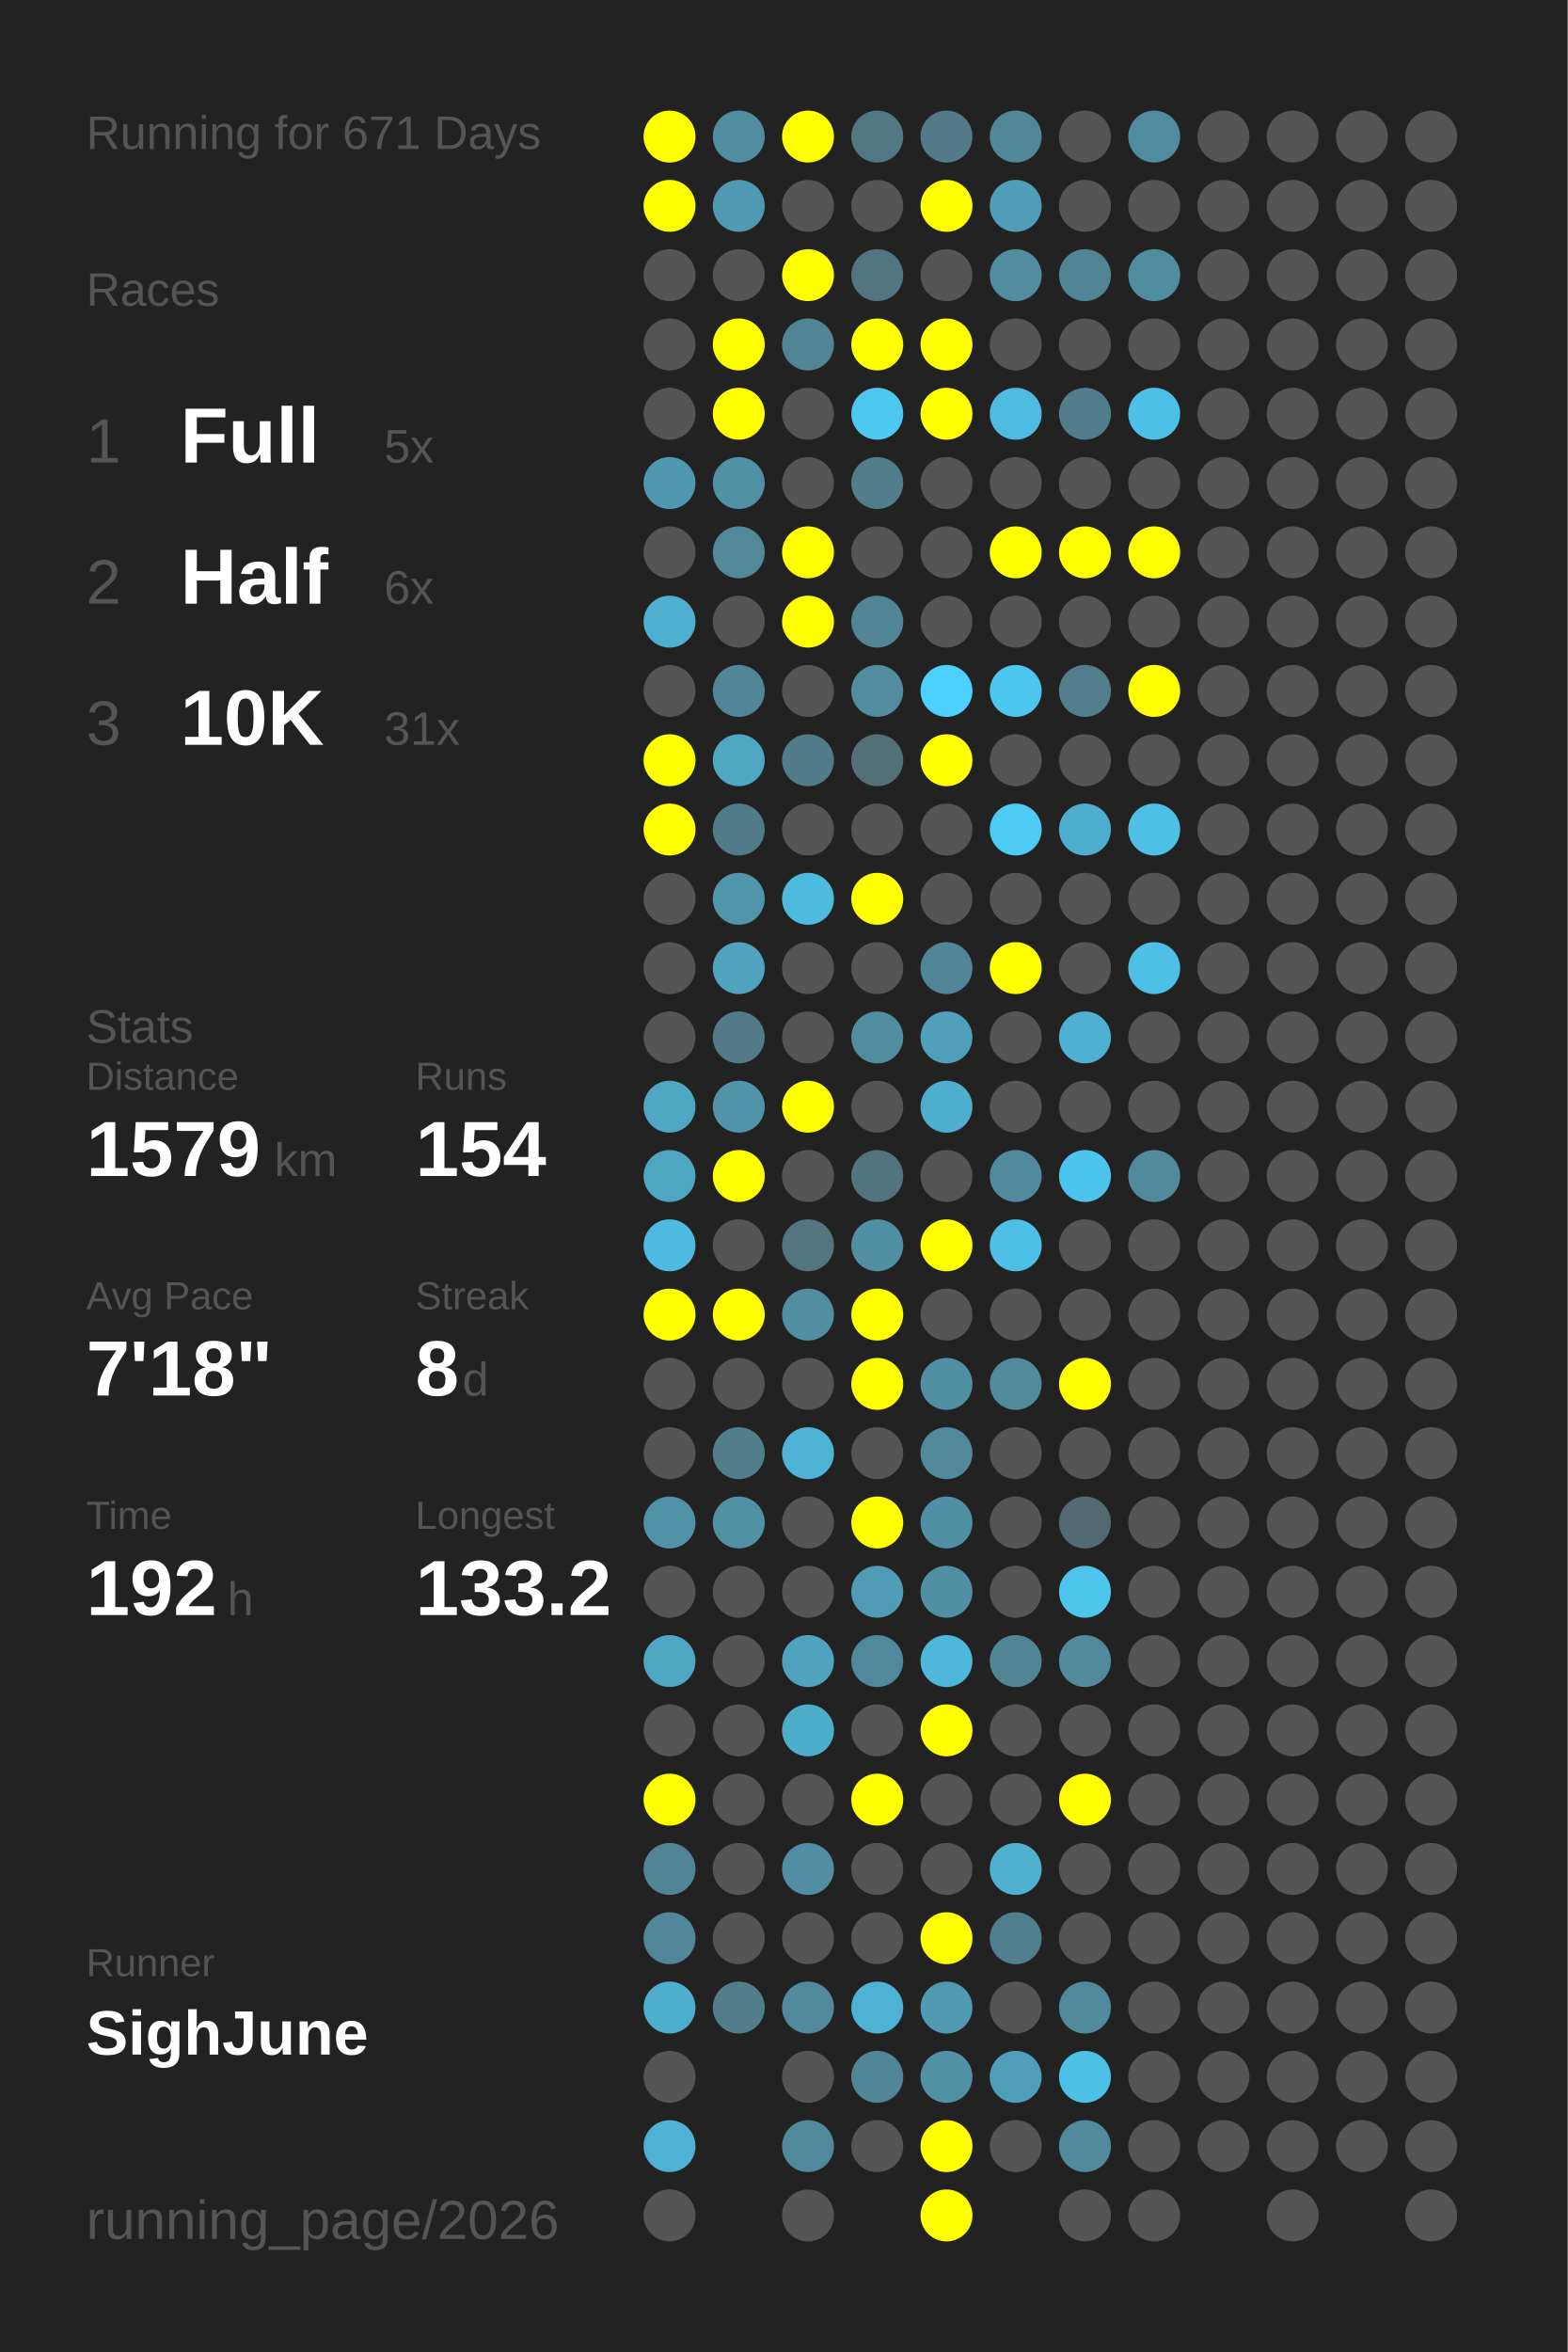
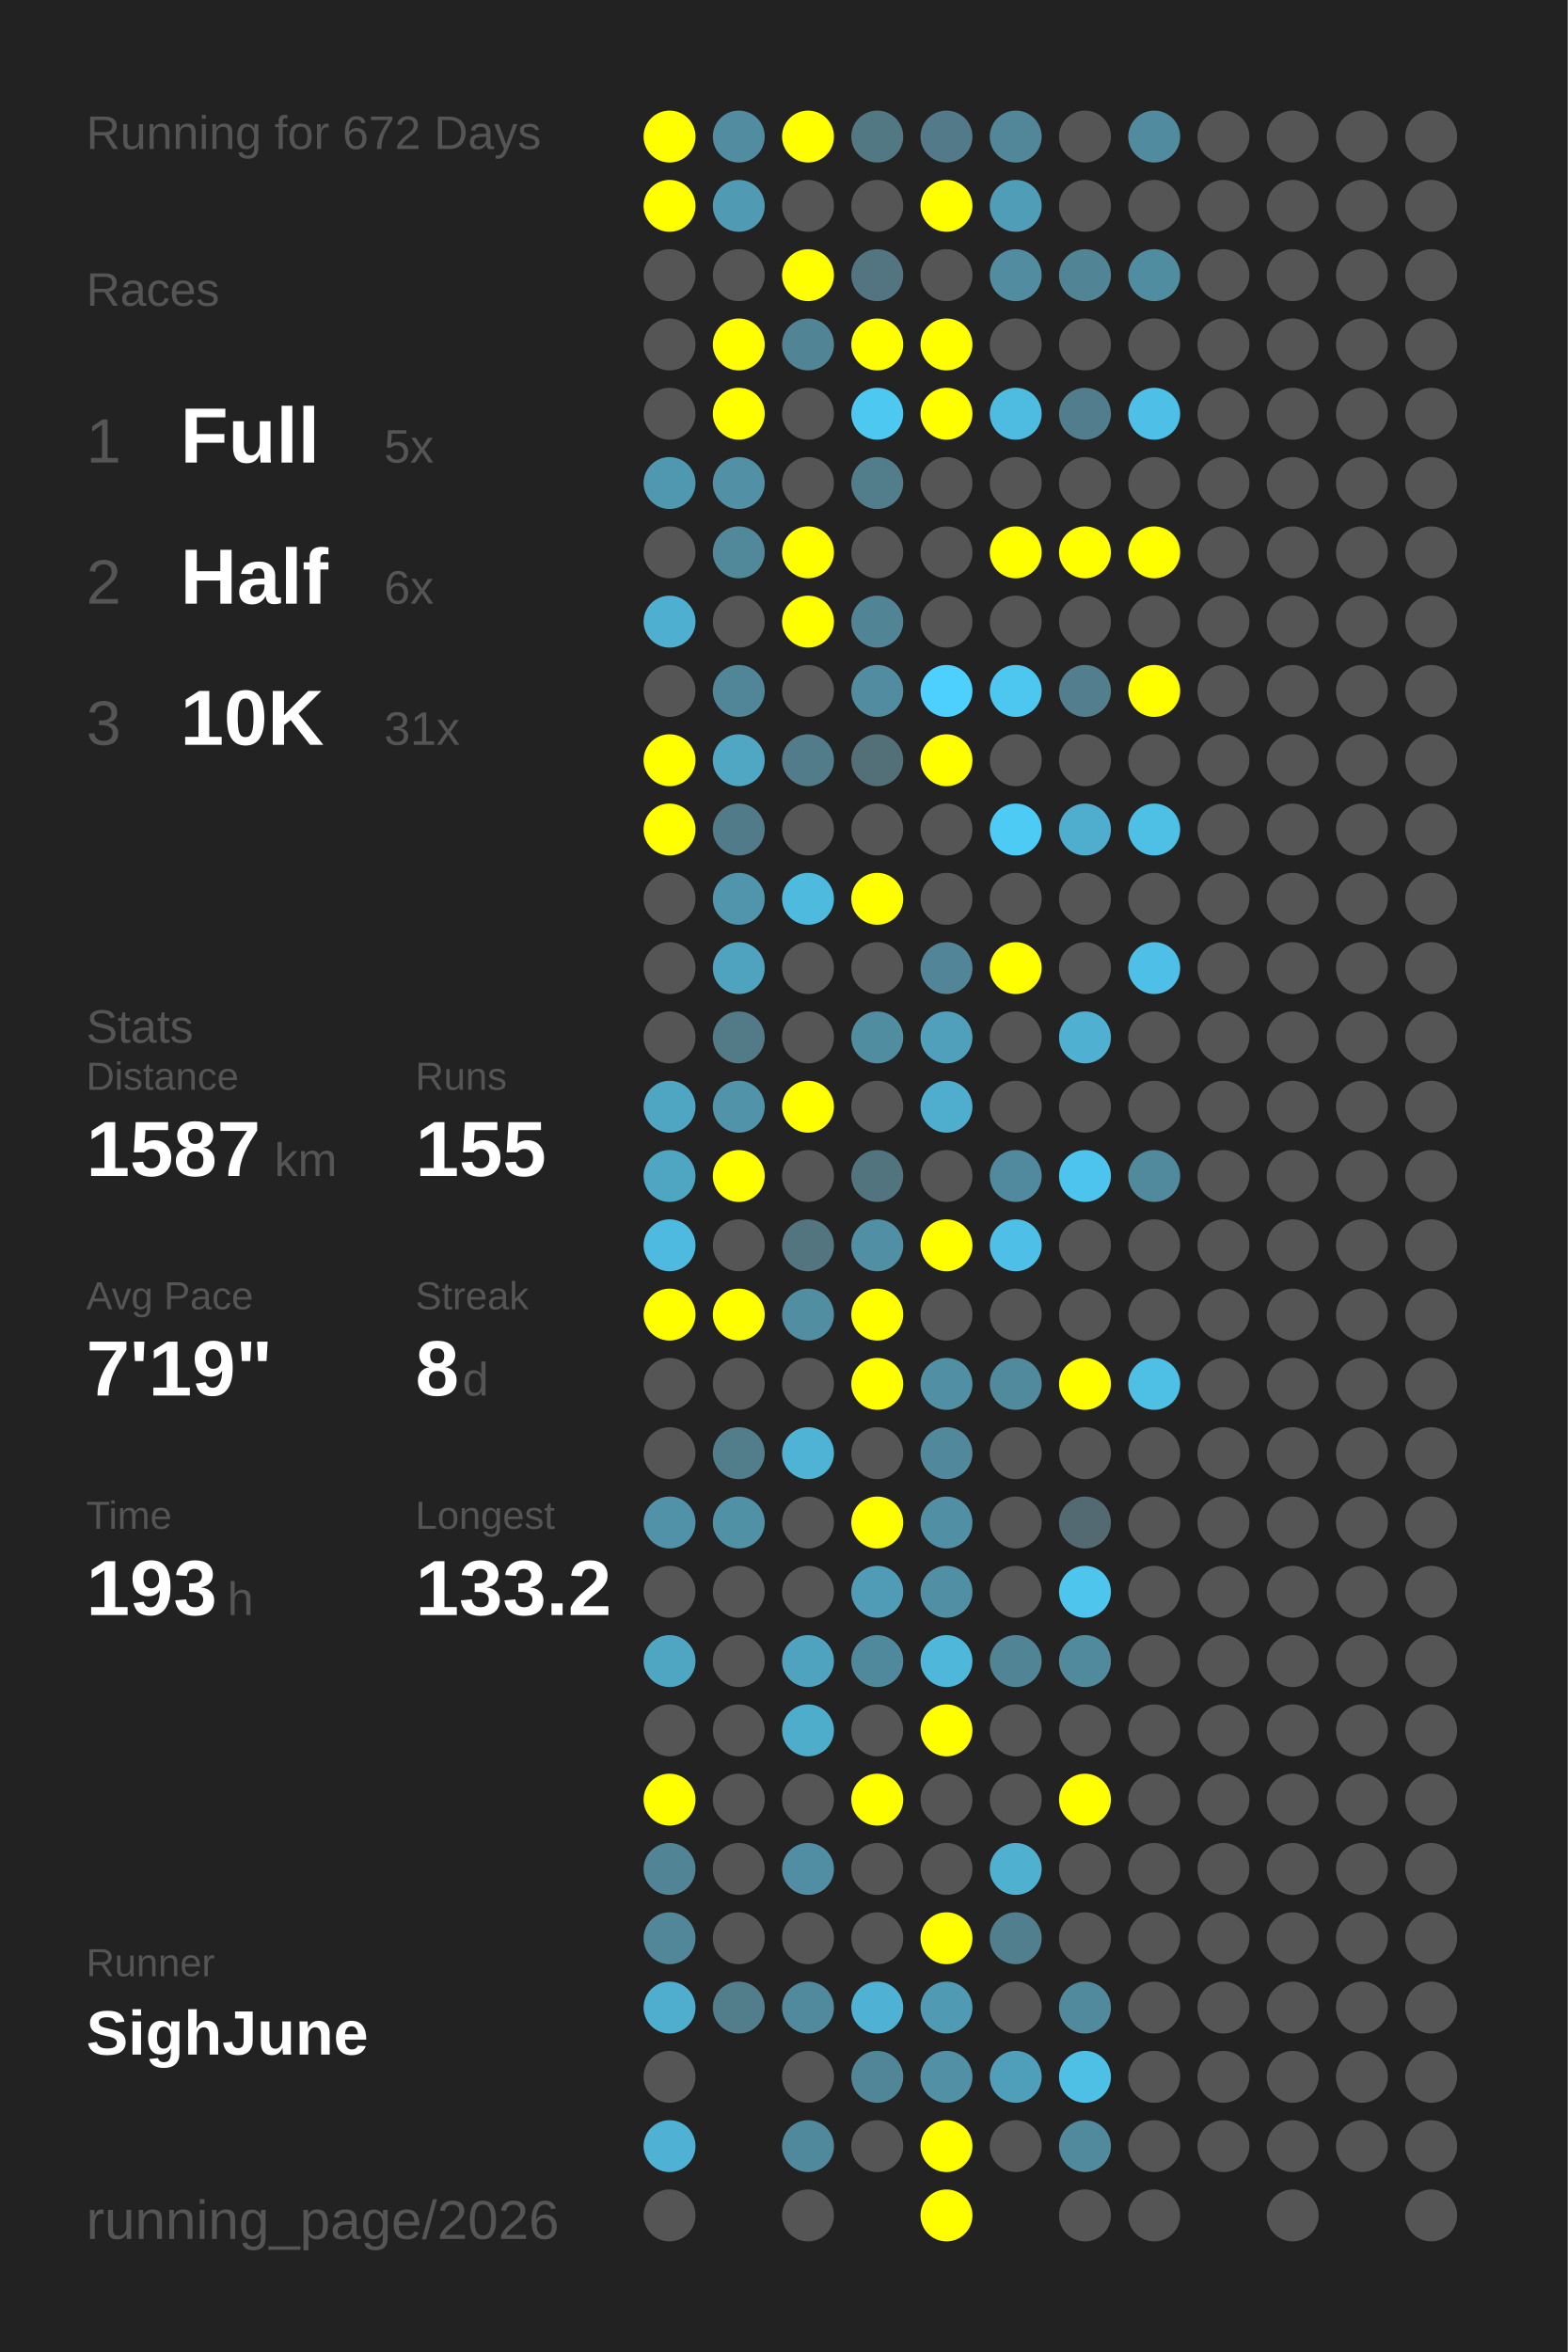
<svg xmlns="http://www.w3.org/2000/svg" baseProfile="full" height="300mm" version="1.1" viewBox="0,0,200,300" width="200mm">
  <defs />
  <rect fill="#222222" height="300" width="200" x="0" y="0" />
-   <text fill="#555555" style="font-size:6px; font-family:Arial;" x="11" y="19">Running for 671 Days</text>
+   <text fill="#555555" style="font-size:6px; font-family:Arial;" x="11" y="19">Running for 672 Days</text>
  <text fill="#555555" style="font-size:6px; font-family:Arial;" x="11" y="39">Races</text>
  <text fill="#555555" style="font-size:8px; font-family:Arial;" x="11" y="59">1</text>
  <text fill="#FFFFFF" style="font-size:10px; font-family:Arial; font-weight:bold;" x="23" y="59">Full</text>
  <text fill="#555555" style="font-size:6px; font-family:Arial;" x="49" y="59">5x</text>
  <text fill="#555555" style="font-size:8px; font-family:Arial;" x="11" y="77">2</text>
  <text fill="#FFFFFF" style="font-size:10px; font-family:Arial; font-weight:bold;" x="23" y="77">Half</text>
  <text fill="#555555" style="font-size:6px; font-family:Arial;" x="49" y="77">6x</text>
  <text fill="#555555" style="font-size:8px; font-family:Arial;" x="11" y="95">3</text>
  <text fill="#FFFFFF" style="font-size:10px; font-family:Arial; font-weight:bold;" x="23" y="95">10K</text>
  <text fill="#555555" style="font-size:6px; font-family:Arial;" x="49" y="95">31x</text>
  <text fill="#555555" style="font-size:6px; font-family:Arial;" x="11" y="133">Stats</text>
  <text fill="#555555" style="font-size:5px; font-family:Arial;" x="11" y="139">Distance</text>
-   <text fill="#FFFFFF" style="font-size:10px; font-family:Arial; font-weight:bold;" x="11" y="150">1579</text>
+   <text fill="#FFFFFF" style="font-size:10px; font-family:Arial; font-weight:bold;" x="11" y="150">1587</text>
  <text fill="#555555" style="font-size:6px; font-family:Arial;" x="35" y="150">km</text>
  <text fill="#555555" style="font-size:5px; font-family:Arial;" x="53" y="139">Runs</text>
-   <text fill="#FFFFFF" style="font-size:10px; font-family:Arial; font-weight:bold;" x="53" y="150">154</text>
+   <text fill="#FFFFFF" style="font-size:10px; font-family:Arial; font-weight:bold;" x="53" y="150">155</text>
  <text fill="#555555" style="font-size:5px; font-family:Arial;" x="11" y="167">Avg Pace</text>
-   <text fill="#FFFFFF" style="font-size:10px; font-family:Arial; font-weight:bold;" x="11" y="178">7'18"</text>
+   <text fill="#FFFFFF" style="font-size:10px; font-family:Arial; font-weight:bold;" x="11" y="178">7'19"</text>
  <text fill="#555555" style="font-size:5px; font-family:Arial;" x="53" y="167">Streak</text>
  <text fill="#FFFFFF" style="font-size:10px; font-family:Arial; font-weight:bold;" x="53" y="178">8</text>
  <text fill="#555555" style="font-size:6px; font-family:Arial;" x="59" y="178">d</text>
  <text fill="#555555" style="font-size:5px; font-family:Arial;" x="11" y="195">Time</text>
-   <text fill="#FFFFFF" style="font-size:10px; font-family:Arial; font-weight:bold;" x="11" y="206">192</text>
+   <text fill="#FFFFFF" style="font-size:10px; font-family:Arial; font-weight:bold;" x="11" y="206">193</text>
  <text fill="#555555" style="font-size:6px; font-family:Arial;" x="29" y="206">h</text>
  <text fill="#555555" style="font-size:5px; font-family:Arial;" x="53" y="195">Longest</text>
  <text fill="#FFFFFF" style="font-size:10px; font-family:Arial; font-weight:bold;" x="53" y="206">133.2</text>
  <text fill="#555555" style="font-size:5px; font-family:Arial;" x="11" y="252.065">Runner</text>
  <text fill="#FFFFFF" style="font-size:8px; font-family:Arial; font-weight:bold;" x="11" y="262.065">SighJune</text>
  <text fill="#555555" style="font-size:7px; font-family:Arial;" x="11" y="285.581">running_page/2026</text>
  <circle cx="85.417" cy="17.419" fill="#FFFF00" r="3.312" />
  <circle cx="85.417" cy="26.258" fill="#FFFF00" r="3.312" />
  <circle cx="85.417" cy="35.097" fill="#555555" r="3.312" />
  <circle cx="85.417" cy="43.935" fill="#555555" r="3.312" />
  <circle cx="85.417" cy="52.774" fill="#555555" r="3.312" />
  <circle cx="85.417" cy="61.613" fill="#5098b0" r="3.312" />
  <circle cx="85.417" cy="70.452" fill="#555555" r="3.312" />
  <circle cx="85.417" cy="79.29" fill="#4fafd0" r="3.312" />
  <circle cx="85.417" cy="88.129" fill="#555555" r="3.312" />
  <circle cx="85.417" cy="96.968" fill="#FFFF00" r="3.312" />
  <circle cx="85.417" cy="105.806" fill="#FFFF00" r="3.312" />
  <circle cx="85.417" cy="114.645" fill="#555555" r="3.312" />
  <circle cx="85.417" cy="123.484" fill="#555555" r="3.312" />
  <circle cx="85.417" cy="132.323" fill="#555555" r="3.312" />
  <circle cx="85.417" cy="141.161" fill="#4fa6c3" r="3.312" />
  <circle cx="85.417" cy="150" fill="#4fa6c3" r="3.312" />
  <circle cx="85.417" cy="158.839" fill="#4ebadf" r="3.312" />
  <circle cx="85.417" cy="167.677" fill="#FFFF00" r="3.312" />
  <circle cx="85.417" cy="176.516" fill="#555555" r="3.312" />
  <circle cx="85.417" cy="185.355" fill="#555555" r="3.312" />
  <circle cx="85.417" cy="194.194" fill="#5192a8" r="3.312" />
  <circle cx="85.417" cy="203.032" fill="#555555" r="3.312" />
  <circle cx="85.417" cy="211.871" fill="#4fa6c3" r="3.312" />
  <circle cx="85.417" cy="220.71" fill="#555555" r="3.312" />
  <circle cx="85.417" cy="229.548" fill="#FFFF00" r="3.312" />
  <circle cx="85.417" cy="238.387" fill="#518495" r="3.312" />
  <circle cx="85.417" cy="247.226" fill="#518799" r="3.312" />
  <circle cx="85.417" cy="256.065" fill="#4faece" r="3.312" />
  <circle cx="85.417" cy="264.903" fill="#555555" r="3.312" />
  <circle cx="85.417" cy="273.742" fill="#4fb2d4" r="3.312" />
  <circle cx="85.417" cy="282.581" fill="#555555" r="3.312" />
  <circle cx="94.25" cy="17.419" fill="#518ca0" r="3.312" />
  <circle cx="94.25" cy="26.258" fill="#509ab3" r="3.312" />
  <circle cx="94.25" cy="35.097" fill="#555555" r="3.312" />
  <circle cx="94.25" cy="43.935" fill="#FFFF00" r="3.312" />
  <circle cx="94.25" cy="52.774" fill="#FFFF00" r="3.312" />
  <circle cx="94.25" cy="61.613" fill="#5190a5" r="3.312" />
  <circle cx="94.25" cy="70.452" fill="#51899b" r="3.312" />
  <circle cx="94.25" cy="79.29" fill="#555555" r="3.312" />
  <circle cx="94.25" cy="88.129" fill="#518698" r="3.312" />
  <circle cx="94.25" cy="96.968" fill="#4fa7c4" r="3.312" />
  <circle cx="94.25" cy="105.806" fill="#527b89" r="3.312" />
  <circle cx="94.25" cy="114.645" fill="#5095ac" r="3.312" />
  <circle cx="94.25" cy="123.484" fill="#4fa3bf" r="3.312" />
  <circle cx="94.25" cy="132.323" fill="#527a87" r="3.312" />
  <circle cx="94.25" cy="141.161" fill="#5193a9" r="3.312" />
  <circle cx="94.25" cy="150" fill="#FFFF00" r="3.312" />
  <circle cx="94.25" cy="158.839" fill="#555555" r="3.312" />
  <circle cx="94.25" cy="167.677" fill="#FFFF00" r="3.312" />
  <circle cx="94.25" cy="176.516" fill="#555555" r="3.312" />
  <circle cx="94.25" cy="185.355" fill="#527e8c" r="3.312" />
  <circle cx="94.25" cy="194.194" fill="#5191a6" r="3.312" />
  <circle cx="94.25" cy="203.032" fill="#555555" r="3.312" />
  <circle cx="94.25" cy="211.871" fill="#555555" r="3.312" />
  <circle cx="94.25" cy="220.71" fill="#555555" r="3.312" />
  <circle cx="94.25" cy="229.548" fill="#555555" r="3.312" />
  <circle cx="94.25" cy="238.387" fill="#555555" r="3.312" />
  <circle cx="94.25" cy="247.226" fill="#555555" r="3.312" />
  <circle cx="94.25" cy="256.065" fill="#527d8b" r="3.312" />
  <circle cx="103.083" cy="17.419" fill="#FFFF00" r="3.312" />
  <circle cx="103.083" cy="26.258" fill="#555555" r="3.312" />
  <circle cx="103.083" cy="35.097" fill="#FFFF00" r="3.312" />
  <circle cx="103.083" cy="43.935" fill="#518495" r="3.312" />
  <circle cx="103.083" cy="52.774" fill="#555555" r="3.312" />
  <circle cx="103.083" cy="61.613" fill="#555555" r="3.312" />
  <circle cx="103.083" cy="70.452" fill="#FFFF00" r="3.312" />
  <circle cx="103.083" cy="79.29" fill="#FFFF00" r="3.312" />
  <circle cx="103.083" cy="88.129" fill="#555555" r="3.312" />
  <circle cx="103.083" cy="96.968" fill="#527c8a" r="3.312" />
  <circle cx="103.083" cy="105.806" fill="#555555" r="3.312" />
  <circle cx="103.083" cy="114.645" fill="#4ebade" r="3.312" />
  <circle cx="103.083" cy="123.484" fill="#555555" r="3.312" />
  <circle cx="103.083" cy="132.323" fill="#555555" r="3.312" />
  <circle cx="103.083" cy="141.161" fill="#FFFF00" r="3.312" />
  <circle cx="103.083" cy="150" fill="#555555" r="3.312" />
  <circle cx="103.083" cy="158.839" fill="#527580" r="3.312" />
  <circle cx="103.083" cy="167.677" fill="#518ea2" r="3.312" />
  <circle cx="103.083" cy="176.516" fill="#555555" r="3.312" />
  <circle cx="103.083" cy="185.355" fill="#4eb3d5" r="3.312" />
  <circle cx="103.083" cy="194.194" fill="#555555" r="3.312" />
  <circle cx="103.083" cy="203.032" fill="#555555" r="3.312" />
  <circle cx="103.083" cy="211.871" fill="#4fa3bf" r="3.312" />
  <circle cx="103.083" cy="220.71" fill="#4fadcc" r="3.312" />
  <circle cx="103.083" cy="229.548" fill="#555555" r="3.312" />
  <circle cx="103.083" cy="238.387" fill="#518ea3" r="3.312" />
  <circle cx="103.083" cy="247.226" fill="#555555" r="3.312" />
  <circle cx="103.083" cy="256.065" fill="#518a9d" r="3.312" />
  <circle cx="103.083" cy="264.903" fill="#555555" r="3.312" />
  <circle cx="103.083" cy="273.742" fill="#51899c" r="3.312" />
  <circle cx="103.083" cy="282.581" fill="#555555" r="3.312" />
  <circle cx="111.917" cy="17.419" fill="#527884" r="3.312" />
  <circle cx="111.917" cy="26.258" fill="#555555" r="3.312" />
  <circle cx="111.917" cy="35.097" fill="#527581" r="3.312" />
  <circle cx="111.917" cy="43.935" fill="#FFFF00" r="3.312" />
  <circle cx="111.917" cy="52.774" fill="#4dc8f1" r="3.312" />
  <circle cx="111.917" cy="61.613" fill="#527e8c" r="3.312" />
  <circle cx="111.917" cy="70.452" fill="#555555" r="3.312" />
  <circle cx="111.917" cy="79.29" fill="#518596" r="3.312" />
  <circle cx="111.917" cy="88.129" fill="#518ca0" r="3.312" />
  <circle cx="111.917" cy="96.968" fill="#536f78" r="3.312" />
  <circle cx="111.917" cy="105.806" fill="#555555" r="3.312" />
  <circle cx="111.917" cy="114.645" fill="#FFFF00" r="3.312" />
  <circle cx="111.917" cy="123.484" fill="#555555" r="3.312" />
  <circle cx="111.917" cy="132.323" fill="#518da1" r="3.312" />
  <circle cx="111.917" cy="141.161" fill="#555555" r="3.312" />
  <circle cx="111.917" cy="150" fill="#52747f" r="3.312" />
  <circle cx="111.917" cy="158.839" fill="#518fa4" r="3.312" />
  <circle cx="111.917" cy="167.677" fill="#FFFF00" r="3.312" />
  <circle cx="111.917" cy="176.516" fill="#FFFF00" r="3.312" />
  <circle cx="111.917" cy="185.355" fill="#555555" r="3.312" />
  <circle cx="111.917" cy="194.194" fill="#FFFF00" r="3.312" />
  <circle cx="111.917" cy="203.032" fill="#509cb6" r="3.312" />
  <circle cx="111.917" cy="211.871" fill="#51899c" r="3.312" />
  <circle cx="111.917" cy="220.71" fill="#555555" r="3.312" />
  <circle cx="111.917" cy="229.548" fill="#FFFF00" r="3.312" />
  <circle cx="111.917" cy="238.387" fill="#555555" r="3.312" />
  <circle cx="111.917" cy="247.226" fill="#555555" r="3.312" />
  <circle cx="111.917" cy="256.065" fill="#4fb1d3" r="3.312" />
  <circle cx="111.917" cy="264.903" fill="#518698" r="3.312" />
  <circle cx="111.917" cy="273.742" fill="#555555" r="3.312" />
  <circle cx="120.75" cy="17.419" fill="#527a88" r="3.312" />
  <circle cx="120.75" cy="26.258" fill="#FFFF00" r="3.312" />
  <circle cx="120.75" cy="35.097" fill="#555555" r="3.312" />
  <circle cx="120.75" cy="43.935" fill="#FFFF00" r="3.312" />
  <circle cx="120.75" cy="52.774" fill="#FFFF00" r="3.312" />
  <circle cx="120.75" cy="61.613" fill="#555555" r="3.312" />
  <circle cx="120.75" cy="70.452" fill="#555555" r="3.312" />
  <circle cx="120.75" cy="79.29" fill="#555555" r="3.312" />
  <circle cx="120.75" cy="88.129" fill="#4dd0fd" r="3.312" />
  <circle cx="120.75" cy="96.968" fill="#FFFF00" r="3.312" />
  <circle cx="120.75" cy="105.806" fill="#555555" r="3.312" />
  <circle cx="120.75" cy="114.645" fill="#555555" r="3.312" />
  <circle cx="120.75" cy="123.484" fill="#518597" r="3.312" />
  <circle cx="120.75" cy="132.323" fill="#50a0bc" r="3.312" />
  <circle cx="120.75" cy="141.161" fill="#4faece" r="3.312" />
  <circle cx="120.75" cy="150" fill="#555555" r="3.312" />
  <circle cx="120.75" cy="158.839" fill="#FFFF00" r="3.312" />
  <circle cx="120.75" cy="167.677" fill="#555555" r="3.312" />
  <circle cx="120.75" cy="176.516" fill="#518fa4" r="3.312" />
  <circle cx="120.75" cy="185.355" fill="#51889b" r="3.312" />
  <circle cx="120.75" cy="194.194" fill="#518fa4" r="3.312" />
  <circle cx="120.75" cy="203.032" fill="#518fa4" r="3.312" />
  <circle cx="120.75" cy="211.871" fill="#4eb7da" r="3.312" />
  <circle cx="120.75" cy="220.71" fill="#FFFF00" r="3.312" />
  <circle cx="120.75" cy="229.548" fill="#555555" r="3.312" />
  <circle cx="120.75" cy="238.387" fill="#555555" r="3.312" />
  <circle cx="120.75" cy="247.226" fill="#FFFF00" r="3.312" />
  <circle cx="120.75" cy="256.065" fill="#509ab3" r="3.312" />
  <circle cx="120.75" cy="264.903" fill="#5190a5" r="3.312" />
  <circle cx="120.75" cy="273.742" fill="#FFFF00" r="3.312" />
  <circle cx="120.75" cy="282.581" fill="#FFFF00" r="3.312" />
  <circle cx="129.583" cy="17.419" fill="#518799" r="3.312" />
  <circle cx="129.583" cy="26.258" fill="#509db8" r="3.312" />
  <circle cx="129.583" cy="35.097" fill="#518ca0" r="3.312" />
  <circle cx="129.583" cy="43.935" fill="#555555" r="3.312" />
  <circle cx="129.583" cy="52.774" fill="#4ebce1" r="3.312" />
  <circle cx="129.583" cy="61.613" fill="#555555" r="3.312" />
  <circle cx="129.583" cy="70.452" fill="#FFFF00" r="3.312" />
  <circle cx="129.583" cy="79.29" fill="#555555" r="3.312" />
  <circle cx="129.583" cy="88.129" fill="#4dc7f0" r="3.312" />
  <circle cx="129.583" cy="96.968" fill="#555555" r="3.312" />
  <circle cx="129.583" cy="105.806" fill="#4dcbf5" r="3.312" />
  <circle cx="129.583" cy="114.645" fill="#555555" r="3.312" />
  <circle cx="129.583" cy="123.484" fill="#FFFF00" r="3.312" />
  <circle cx="129.583" cy="132.323" fill="#555555" r="3.312" />
  <circle cx="129.583" cy="141.161" fill="#555555" r="3.312" />
  <circle cx="129.583" cy="150" fill="#518a9e" r="3.312" />
  <circle cx="129.583" cy="158.839" fill="#4ebfe6" r="3.312" />
  <circle cx="129.583" cy="167.677" fill="#555555" r="3.312" />
  <circle cx="129.583" cy="176.516" fill="#518a9d" r="3.312" />
  <circle cx="129.583" cy="185.355" fill="#555555" r="3.312" />
  <circle cx="129.583" cy="194.194" fill="#555555" r="3.312" />
  <circle cx="129.583" cy="203.032" fill="#555555" r="3.312" />
  <circle cx="129.583" cy="211.871" fill="#518495" r="3.312" />
  <circle cx="129.583" cy="220.71" fill="#555555" r="3.312" />
  <circle cx="129.583" cy="229.548" fill="#555555" r="3.312" />
  <circle cx="129.583" cy="238.387" fill="#4fb0d0" r="3.312" />
  <circle cx="129.583" cy="247.226" fill="#527f8e" r="3.312" />
  <circle cx="129.583" cy="256.065" fill="#555555" r="3.312" />
  <circle cx="129.583" cy="264.903" fill="#509fba" r="3.312" />
  <circle cx="129.583" cy="273.742" fill="#555555" r="3.312" />
  <circle cx="138.417" cy="17.419" fill="#555555" r="3.312" />
  <circle cx="138.417" cy="26.258" fill="#555555" r="3.312" />
  <circle cx="138.417" cy="35.097" fill="#518596" r="3.312" />
  <circle cx="138.417" cy="43.935" fill="#555555" r="3.312" />
  <circle cx="138.417" cy="52.774" fill="#527d8c" r="3.312" />
  <circle cx="138.417" cy="61.613" fill="#555555" r="3.312" />
  <circle cx="138.417" cy="70.452" fill="#FFFF00" r="3.312" />
  <circle cx="138.417" cy="79.29" fill="#555555" r="3.312" />
  <circle cx="138.417" cy="88.129" fill="#527e8e" r="3.312" />
  <circle cx="138.417" cy="96.968" fill="#555555" r="3.312" />
  <circle cx="138.417" cy="105.806" fill="#4fadcd" r="3.312" />
  <circle cx="138.417" cy="114.645" fill="#555555" r="3.312" />
  <circle cx="138.417" cy="123.484" fill="#555555" r="3.312" />
  <circle cx="138.417" cy="132.323" fill="#4fb0d1" r="3.312" />
  <circle cx="138.417" cy="141.161" fill="#555555" r="3.312" />
  <circle cx="138.417" cy="150" fill="#4dc4ed" r="3.312" />
  <circle cx="138.417" cy="158.839" fill="#555555" r="3.312" />
  <circle cx="138.417" cy="167.677" fill="#555555" r="3.312" />
  <circle cx="138.417" cy="176.516" fill="#FFFF00" r="3.312" />
  <circle cx="138.417" cy="185.355" fill="#555555" r="3.312" />
  <circle cx="138.417" cy="194.194" fill="#536a72" r="3.312" />
  <circle cx="138.417" cy="203.032" fill="#4dc5ed" r="3.312" />
  <circle cx="138.417" cy="211.871" fill="#518a9d" r="3.312" />
  <circle cx="138.417" cy="220.71" fill="#555555" r="3.312" />
  <circle cx="138.417" cy="229.548" fill="#FFFF00" r="3.312" />
  <circle cx="138.417" cy="238.387" fill="#555555" r="3.312" />
  <circle cx="138.417" cy="247.226" fill="#555555" r="3.312" />
  <circle cx="138.417" cy="256.065" fill="#518a9d" r="3.312" />
  <circle cx="138.417" cy="264.903" fill="#4ebfe5" r="3.312" />
  <circle cx="138.417" cy="273.742" fill="#518a9d" r="3.312" />
  <circle cx="138.417" cy="282.581" fill="#555555" r="3.312" />
  <circle cx="147.25" cy="17.419" fill="#518b9f" r="3.312" />
  <circle cx="147.25" cy="26.258" fill="#555555" r="3.312" />
  <circle cx="147.25" cy="35.097" fill="#518da1" r="3.312" />
  <circle cx="147.25" cy="43.935" fill="#555555" r="3.312" />
  <circle cx="147.25" cy="52.774" fill="#4ebfe6" r="3.312" />
  <circle cx="147.25" cy="61.613" fill="#555555" r="3.312" />
  <circle cx="147.25" cy="70.452" fill="#FFFF00" r="3.312" />
  <circle cx="147.25" cy="79.29" fill="#555555" r="3.312" />
  <circle cx="147.25" cy="88.129" fill="#FFFF00" r="3.312" />
  <circle cx="147.25" cy="96.968" fill="#555555" r="3.312" />
  <circle cx="147.25" cy="105.806" fill="#4ebfe5" r="3.312" />
  <circle cx="147.25" cy="114.645" fill="#555555" r="3.312" />
  <circle cx="147.25" cy="123.484" fill="#4ebfe6" r="3.312" />
  <circle cx="147.25" cy="132.323" fill="#555555" r="3.312" />
  <circle cx="147.25" cy="141.161" fill="#555555" r="3.312" />
  <circle cx="147.25" cy="150" fill="#518a9d" r="3.312" />
  <circle cx="147.25" cy="158.839" fill="#555555" r="3.312" />
  <circle cx="147.25" cy="167.677" fill="#555555" r="3.312" />
-   <circle cx="147.25" cy="176.516" fill="#555555" r="3.312" />
+   <circle cx="147.25" cy="176.516" fill="#4ebfe5" r="3.312" />
  <circle cx="147.25" cy="185.355" fill="#555555" r="3.312" />
  <circle cx="147.25" cy="194.194" fill="#555555" r="3.312" />
  <circle cx="147.25" cy="203.032" fill="#555555" r="3.312" />
  <circle cx="147.25" cy="211.871" fill="#555555" r="3.312" />
  <circle cx="147.25" cy="220.71" fill="#555555" r="3.312" />
  <circle cx="147.25" cy="229.548" fill="#555555" r="3.312" />
  <circle cx="147.25" cy="238.387" fill="#555555" r="3.312" />
  <circle cx="147.25" cy="247.226" fill="#555555" r="3.312" />
  <circle cx="147.25" cy="256.065" fill="#555555" r="3.312" />
  <circle cx="147.25" cy="264.903" fill="#555555" r="3.312" />
  <circle cx="147.25" cy="273.742" fill="#555555" r="3.312" />
  <circle cx="147.25" cy="282.581" fill="#555555" r="3.312" />
  <circle cx="156.083" cy="17.419" fill="#555555" r="3.312" />
  <circle cx="156.083" cy="26.258" fill="#555555" r="3.312" />
  <circle cx="156.083" cy="35.097" fill="#555555" r="3.312" />
  <circle cx="156.083" cy="43.935" fill="#555555" r="3.312" />
  <circle cx="156.083" cy="52.774" fill="#555555" r="3.312" />
  <circle cx="156.083" cy="61.613" fill="#555555" r="3.312" />
  <circle cx="156.083" cy="70.452" fill="#555555" r="3.312" />
  <circle cx="156.083" cy="79.29" fill="#555555" r="3.312" />
  <circle cx="156.083" cy="88.129" fill="#555555" r="3.312" />
  <circle cx="156.083" cy="96.968" fill="#555555" r="3.312" />
  <circle cx="156.083" cy="105.806" fill="#555555" r="3.312" />
  <circle cx="156.083" cy="114.645" fill="#555555" r="3.312" />
  <circle cx="156.083" cy="123.484" fill="#555555" r="3.312" />
  <circle cx="156.083" cy="132.323" fill="#555555" r="3.312" />
  <circle cx="156.083" cy="141.161" fill="#555555" r="3.312" />
  <circle cx="156.083" cy="150" fill="#555555" r="3.312" />
  <circle cx="156.083" cy="158.839" fill="#555555" r="3.312" />
  <circle cx="156.083" cy="167.677" fill="#555555" r="3.312" />
  <circle cx="156.083" cy="176.516" fill="#555555" r="3.312" />
  <circle cx="156.083" cy="185.355" fill="#555555" r="3.312" />
  <circle cx="156.083" cy="194.194" fill="#555555" r="3.312" />
  <circle cx="156.083" cy="203.032" fill="#555555" r="3.312" />
  <circle cx="156.083" cy="211.871" fill="#555555" r="3.312" />
  <circle cx="156.083" cy="220.71" fill="#555555" r="3.312" />
  <circle cx="156.083" cy="229.548" fill="#555555" r="3.312" />
  <circle cx="156.083" cy="238.387" fill="#555555" r="3.312" />
  <circle cx="156.083" cy="247.226" fill="#555555" r="3.312" />
  <circle cx="156.083" cy="256.065" fill="#555555" r="3.312" />
  <circle cx="156.083" cy="264.903" fill="#555555" r="3.312" />
  <circle cx="156.083" cy="273.742" fill="#555555" r="3.312" />
  <circle cx="164.917" cy="17.419" fill="#555555" r="3.312" />
  <circle cx="164.917" cy="26.258" fill="#555555" r="3.312" />
  <circle cx="164.917" cy="35.097" fill="#555555" r="3.312" />
  <circle cx="164.917" cy="43.935" fill="#555555" r="3.312" />
  <circle cx="164.917" cy="52.774" fill="#555555" r="3.312" />
  <circle cx="164.917" cy="61.613" fill="#555555" r="3.312" />
  <circle cx="164.917" cy="70.452" fill="#555555" r="3.312" />
  <circle cx="164.917" cy="79.29" fill="#555555" r="3.312" />
  <circle cx="164.917" cy="88.129" fill="#555555" r="3.312" />
  <circle cx="164.917" cy="96.968" fill="#555555" r="3.312" />
  <circle cx="164.917" cy="105.806" fill="#555555" r="3.312" />
  <circle cx="164.917" cy="114.645" fill="#555555" r="3.312" />
  <circle cx="164.917" cy="123.484" fill="#555555" r="3.312" />
  <circle cx="164.917" cy="132.323" fill="#555555" r="3.312" />
  <circle cx="164.917" cy="141.161" fill="#555555" r="3.312" />
  <circle cx="164.917" cy="150" fill="#555555" r="3.312" />
  <circle cx="164.917" cy="158.839" fill="#555555" r="3.312" />
  <circle cx="164.917" cy="167.677" fill="#555555" r="3.312" />
  <circle cx="164.917" cy="176.516" fill="#555555" r="3.312" />
  <circle cx="164.917" cy="185.355" fill="#555555" r="3.312" />
  <circle cx="164.917" cy="194.194" fill="#555555" r="3.312" />
  <circle cx="164.917" cy="203.032" fill="#555555" r="3.312" />
  <circle cx="164.917" cy="211.871" fill="#555555" r="3.312" />
  <circle cx="164.917" cy="220.71" fill="#555555" r="3.312" />
  <circle cx="164.917" cy="229.548" fill="#555555" r="3.312" />
  <circle cx="164.917" cy="238.387" fill="#555555" r="3.312" />
  <circle cx="164.917" cy="247.226" fill="#555555" r="3.312" />
  <circle cx="164.917" cy="256.065" fill="#555555" r="3.312" />
  <circle cx="164.917" cy="264.903" fill="#555555" r="3.312" />
  <circle cx="164.917" cy="273.742" fill="#555555" r="3.312" />
  <circle cx="164.917" cy="282.581" fill="#555555" r="3.312" />
  <circle cx="173.75" cy="17.419" fill="#555555" r="3.312" />
  <circle cx="173.75" cy="26.258" fill="#555555" r="3.312" />
  <circle cx="173.75" cy="35.097" fill="#555555" r="3.312" />
  <circle cx="173.75" cy="43.935" fill="#555555" r="3.312" />
  <circle cx="173.75" cy="52.774" fill="#555555" r="3.312" />
  <circle cx="173.75" cy="61.613" fill="#555555" r="3.312" />
  <circle cx="173.75" cy="70.452" fill="#555555" r="3.312" />
  <circle cx="173.75" cy="79.29" fill="#555555" r="3.312" />
  <circle cx="173.75" cy="88.129" fill="#555555" r="3.312" />
  <circle cx="173.75" cy="96.968" fill="#555555" r="3.312" />
  <circle cx="173.75" cy="105.806" fill="#555555" r="3.312" />
  <circle cx="173.75" cy="114.645" fill="#555555" r="3.312" />
  <circle cx="173.75" cy="123.484" fill="#555555" r="3.312" />
  <circle cx="173.75" cy="132.323" fill="#555555" r="3.312" />
  <circle cx="173.75" cy="141.161" fill="#555555" r="3.312" />
  <circle cx="173.75" cy="150" fill="#555555" r="3.312" />
  <circle cx="173.75" cy="158.839" fill="#555555" r="3.312" />
  <circle cx="173.75" cy="167.677" fill="#555555" r="3.312" />
  <circle cx="173.75" cy="176.516" fill="#555555" r="3.312" />
  <circle cx="173.75" cy="185.355" fill="#555555" r="3.312" />
  <circle cx="173.75" cy="194.194" fill="#555555" r="3.312" />
  <circle cx="173.75" cy="203.032" fill="#555555" r="3.312" />
  <circle cx="173.75" cy="211.871" fill="#555555" r="3.312" />
  <circle cx="173.75" cy="220.71" fill="#555555" r="3.312" />
  <circle cx="173.75" cy="229.548" fill="#555555" r="3.312" />
  <circle cx="173.75" cy="238.387" fill="#555555" r="3.312" />
  <circle cx="173.75" cy="247.226" fill="#555555" r="3.312" />
  <circle cx="173.75" cy="256.065" fill="#555555" r="3.312" />
  <circle cx="173.75" cy="264.903" fill="#555555" r="3.312" />
  <circle cx="173.75" cy="273.742" fill="#555555" r="3.312" />
  <circle cx="182.583" cy="17.419" fill="#555555" r="3.312" />
  <circle cx="182.583" cy="26.258" fill="#555555" r="3.312" />
  <circle cx="182.583" cy="35.097" fill="#555555" r="3.312" />
  <circle cx="182.583" cy="43.935" fill="#555555" r="3.312" />
  <circle cx="182.583" cy="52.774" fill="#555555" r="3.312" />
  <circle cx="182.583" cy="61.613" fill="#555555" r="3.312" />
  <circle cx="182.583" cy="70.452" fill="#555555" r="3.312" />
  <circle cx="182.583" cy="79.29" fill="#555555" r="3.312" />
  <circle cx="182.583" cy="88.129" fill="#555555" r="3.312" />
  <circle cx="182.583" cy="96.968" fill="#555555" r="3.312" />
  <circle cx="182.583" cy="105.806" fill="#555555" r="3.312" />
  <circle cx="182.583" cy="114.645" fill="#555555" r="3.312" />
  <circle cx="182.583" cy="123.484" fill="#555555" r="3.312" />
  <circle cx="182.583" cy="132.323" fill="#555555" r="3.312" />
  <circle cx="182.583" cy="141.161" fill="#555555" r="3.312" />
  <circle cx="182.583" cy="150" fill="#555555" r="3.312" />
  <circle cx="182.583" cy="158.839" fill="#555555" r="3.312" />
  <circle cx="182.583" cy="167.677" fill="#555555" r="3.312" />
  <circle cx="182.583" cy="176.516" fill="#555555" r="3.312" />
  <circle cx="182.583" cy="185.355" fill="#555555" r="3.312" />
  <circle cx="182.583" cy="194.194" fill="#555555" r="3.312" />
  <circle cx="182.583" cy="203.032" fill="#555555" r="3.312" />
  <circle cx="182.583" cy="211.871" fill="#555555" r="3.312" />
  <circle cx="182.583" cy="220.71" fill="#555555" r="3.312" />
  <circle cx="182.583" cy="229.548" fill="#555555" r="3.312" />
  <circle cx="182.583" cy="238.387" fill="#555555" r="3.312" />
  <circle cx="182.583" cy="247.226" fill="#555555" r="3.312" />
  <circle cx="182.583" cy="256.065" fill="#555555" r="3.312" />
  <circle cx="182.583" cy="264.903" fill="#555555" r="3.312" />
  <circle cx="182.583" cy="273.742" fill="#555555" r="3.312" />
  <circle cx="182.583" cy="282.581" fill="#555555" r="3.312" />
</svg>
